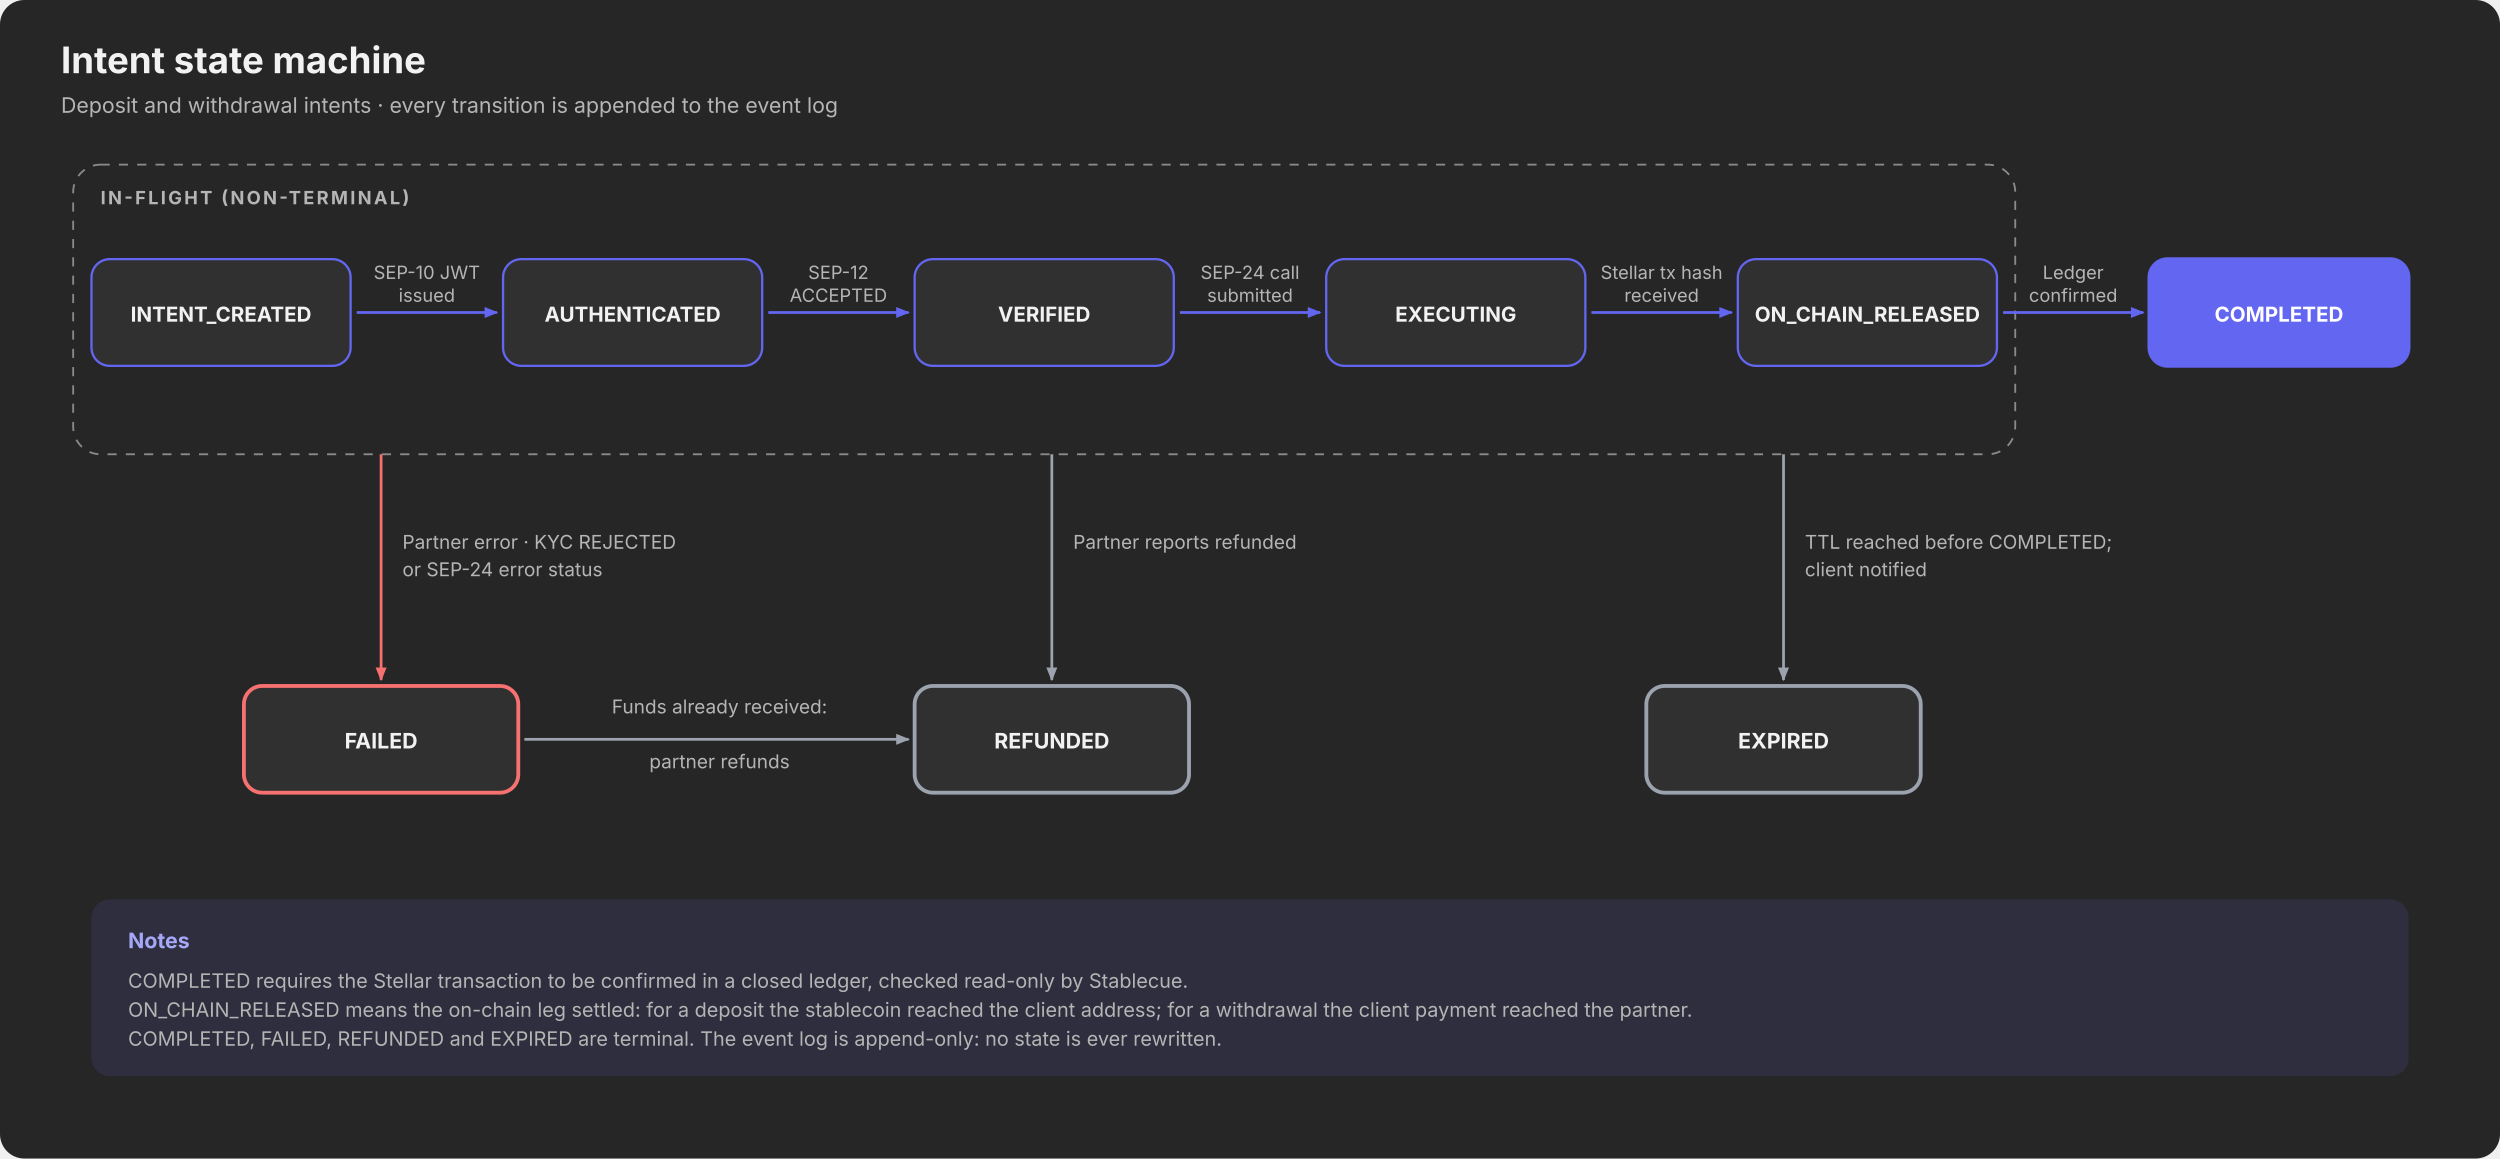
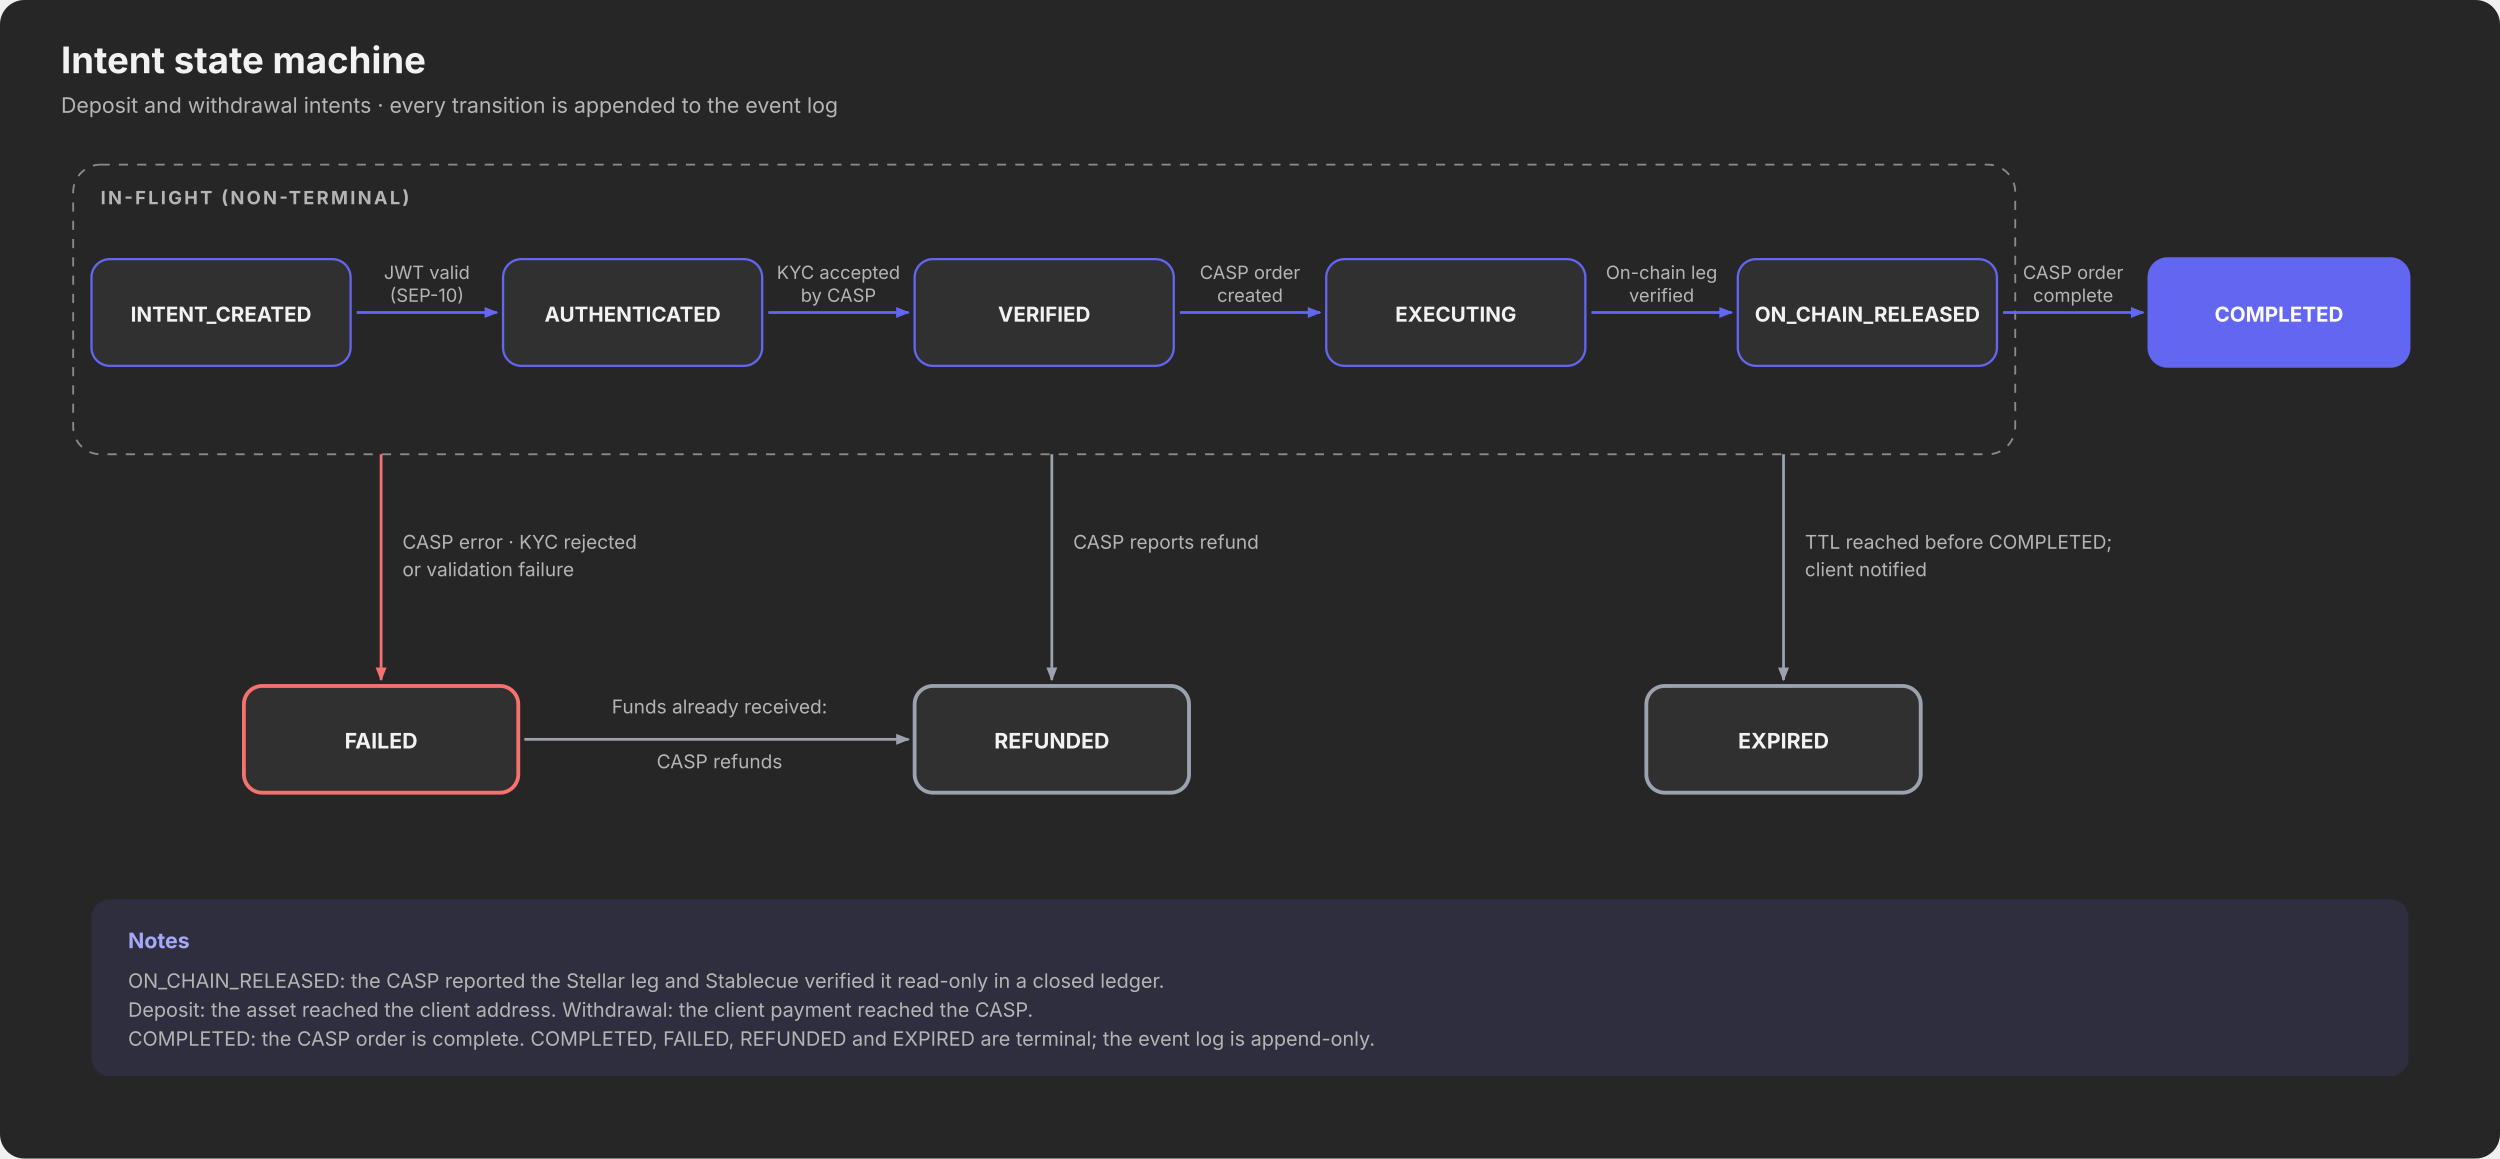
<svg xmlns="http://www.w3.org/2000/svg" viewBox="0 0 1640 760" width="1640" height="760" role="img" aria-labelledby="t d" font-family="Inter, 'Segoe UI', 'Helvetica Neue', Helvetica, Arial, sans-serif">
  <defs>
    <marker id="ah-client" viewBox="0 0 10 10" refX="9" refY="5" markerWidth="9" markerHeight="9" markerUnits="userSpaceOnUse" orient="auto">
      <path d="M0,1 L10,5 L0,9 z" fill="#14b8a6" />
    </marker>
    <marker id="ah-sc" viewBox="0 0 10 10" refX="9" refY="5" markerWidth="9" markerHeight="9" markerUnits="userSpaceOnUse" orient="auto">
      <path d="M0,1 L10,5 L0,9 z" fill="#6366f1" />
    </marker>
    <marker id="ah-partner" viewBox="0 0 10 10" refX="9" refY="5" markerWidth="9" markerHeight="9" markerUnits="userSpaceOnUse" orient="auto">
      <path d="M0,1 L10,5 L0,9 z" fill="#f59e0b" />
    </marker>
    <marker id="ah-chain" viewBox="0 0 10 10" refX="9" refY="5" markerWidth="9" markerHeight="9" markerUnits="userSpaceOnUse" orient="auto">
      <path d="M0,1 L10,5 L0,9 z" fill="#9ca3af" />
    </marker>
    <marker id="ah-fail" viewBox="0 0 10 10" refX="9" refY="5" markerWidth="9" markerHeight="9" markerUnits="userSpaceOnUse" orient="auto">
      <path d="M0,1 L10,5 L0,9 z" fill="#f87171" />
    </marker>
  </defs>
  <rect width="1640" height="760" rx="16" fill="#262626" />
  <text x="40.0" y="48.0" font-size="24" font-weight="700" fill="#f2f2f2" text-anchor="start">Intent state machine</text>
  <text x="40.0" y="74.0" font-size="14" font-weight="400" fill="#b5b5b5" text-anchor="start">Deposit and withdrawal intents  ·  every transition is appended to the event log</text>
  <rect x="48.0" y="108.0" width="1274.0" height="190.0" rx="18" fill="none" stroke="#b5b5b5" stroke-width="1.2" opacity="0.7" stroke-dasharray="6 6" />
  <text x="66.0" y="134.0" font-size="12" font-weight="700" fill="#b5b5b5" text-anchor="start" letter-spacing="1.5">IN-FLIGHT (NON-TERMINAL)</text>
  <rect x="60.0" y="170.0" width="170.0" height="70.0" rx="12" fill="#303030" stroke="#6366f1" stroke-width="1.5" opacity="1" />
  <text x="145.0" y="211.0" font-size="13.5" font-weight="700" fill="#f2f2f2" text-anchor="middle">INTENT_CREATED</text>
  <line x1="234.0" y1="205.0" x2="326.0" y2="205.0" stroke="#6366f1" stroke-width="1.8" marker-end="url(#ah-sc)" />
-   <text x="280.0" y="183.0" font-size="12" font-weight="400" fill="#b5b5b5" text-anchor="middle">SEP-10 JWT</text>
-   <text x="280.0" y="198.0" font-size="12" font-weight="400" fill="#b5b5b5" text-anchor="middle">issued</text>
+   <text x="280.0" y="183.0" font-size="12" font-weight="400" fill="#b5b5b5" text-anchor="middle">JWT valid</text>
+   <text x="280.0" y="198.0" font-size="12" font-weight="400" fill="#b5b5b5" text-anchor="middle">(SEP-10)</text>
  <rect x="330.0" y="170.0" width="170.0" height="70.0" rx="12" fill="#303030" stroke="#6366f1" stroke-width="1.5" opacity="1" />
  <text x="415.0" y="211.0" font-size="13.5" font-weight="700" fill="#f2f2f2" text-anchor="middle">AUTHENTICATED</text>
  <line x1="504.0" y1="205.0" x2="596.0" y2="205.0" stroke="#6366f1" stroke-width="1.8" marker-end="url(#ah-sc)" />
-   <text x="550.0" y="183.0" font-size="12" font-weight="400" fill="#b5b5b5" text-anchor="middle">SEP-12</text>
-   <text x="550.0" y="198.0" font-size="12" font-weight="400" fill="#b5b5b5" text-anchor="middle">ACCEPTED</text>
+   <text x="550.0" y="183.0" font-size="12" font-weight="400" fill="#b5b5b5" text-anchor="middle">KYC accepted</text>
+   <text x="550.0" y="198.0" font-size="12" font-weight="400" fill="#b5b5b5" text-anchor="middle">by CASP</text>
  <rect x="600.0" y="170.0" width="170.0" height="70.0" rx="12" fill="#303030" stroke="#6366f1" stroke-width="1.5" opacity="1" />
  <text x="685.0" y="211.0" font-size="13.5" font-weight="700" fill="#f2f2f2" text-anchor="middle">VERIFIED</text>
  <line x1="774.0" y1="205.0" x2="866.0" y2="205.0" stroke="#6366f1" stroke-width="1.8" marker-end="url(#ah-sc)" />
-   <text x="820.0" y="183.0" font-size="12" font-weight="400" fill="#b5b5b5" text-anchor="middle">SEP-24 call</text>
-   <text x="820.0" y="198.0" font-size="12" font-weight="400" fill="#b5b5b5" text-anchor="middle">submitted</text>
+   <text x="820.0" y="183.0" font-size="12" font-weight="400" fill="#b5b5b5" text-anchor="middle">CASP order</text>
+   <text x="820.0" y="198.0" font-size="12" font-weight="400" fill="#b5b5b5" text-anchor="middle">created</text>
  <rect x="870.0" y="170.0" width="170.0" height="70.0" rx="12" fill="#303030" stroke="#6366f1" stroke-width="1.5" opacity="1" />
  <text x="955.0" y="211.0" font-size="13.5" font-weight="700" fill="#f2f2f2" text-anchor="middle">EXECUTING</text>
  <line x1="1044.0" y1="205.0" x2="1136.0" y2="205.0" stroke="#6366f1" stroke-width="1.8" marker-end="url(#ah-sc)" />
-   <text x="1090.0" y="183.0" font-size="12" font-weight="400" fill="#b5b5b5" text-anchor="middle">Stellar tx hash</text>
-   <text x="1090.0" y="198.0" font-size="12" font-weight="400" fill="#b5b5b5" text-anchor="middle">received</text>
+   <text x="1090.0" y="183.0" font-size="12" font-weight="400" fill="#b5b5b5" text-anchor="middle">On-chain leg</text>
+   <text x="1090.0" y="198.0" font-size="12" font-weight="400" fill="#b5b5b5" text-anchor="middle">verified</text>
  <rect x="1140.0" y="170.0" width="170.0" height="70.0" rx="12" fill="#303030" stroke="#6366f1" stroke-width="1.5" opacity="1" />
  <text x="1225.0" y="211.0" font-size="13.5" font-weight="700" fill="#f2f2f2" text-anchor="middle">ON_CHAIN_RELEASED</text>
  <line x1="1314.0" y1="205.0" x2="1406.0" y2="205.0" stroke="#6366f1" stroke-width="1.8" marker-end="url(#ah-sc)" />
-   <text x="1360.0" y="183.0" font-size="12" font-weight="400" fill="#b5b5b5" text-anchor="middle">Ledger</text>
-   <text x="1360.0" y="198.0" font-size="12" font-weight="400" fill="#b5b5b5" text-anchor="middle">confirmed</text>
+   <text x="1360.0" y="183.0" font-size="12" font-weight="400" fill="#b5b5b5" text-anchor="middle">CASP order</text>
+   <text x="1360.0" y="198.0" font-size="12" font-weight="400" fill="#b5b5b5" text-anchor="middle">complete</text>
  <rect x="1410.0" y="170.0" width="170.0" height="70.0" rx="12" fill="#6366f1" stroke="#6366f1" stroke-width="2.5" opacity="1" />
  <text x="1495.0" y="211.0" font-size="13.5" font-weight="700" fill="#fff" text-anchor="middle">COMPLETED</text>
  <rect x="160.0" y="450.0" width="180.0" height="70.0" rx="12" fill="#303030" stroke="#f87171" stroke-width="2.5" opacity="1" />
  <text x="250.0" y="491.0" font-size="14" font-weight="700" fill="#f2f2f2" text-anchor="middle">FAILED</text>
  <rect x="600.0" y="450.0" width="180.0" height="70.0" rx="12" fill="#303030" stroke="#9ca3af" stroke-width="2.5" opacity="1" />
  <text x="690.0" y="491.0" font-size="14" font-weight="700" fill="#f2f2f2" text-anchor="middle">REFUNDED</text>
  <rect x="1080.0" y="450.0" width="180.0" height="70.0" rx="12" fill="#303030" stroke="#9ca3af" stroke-width="2.5" opacity="1" />
  <text x="1170.0" y="491.0" font-size="14" font-weight="700" fill="#f2f2f2" text-anchor="middle">EXPIRED</text>
  <line x1="250.0" y1="298.0" x2="250.0" y2="446.0" stroke="#f87171" stroke-width="1.8" marker-end="url(#ah-fail)" />
-   <text x="264.0" y="360.0" font-size="12.5" font-weight="400" fill="#b5b5b5" text-anchor="start">Partner error · KYC REJECTED</text>
-   <text x="264.0" y="378.0" font-size="12.5" font-weight="400" fill="#b5b5b5" text-anchor="start">or SEP-24 error status</text>
+   <text x="264.0" y="360.0" font-size="12.5" font-weight="400" fill="#b5b5b5" text-anchor="start">CASP error · KYC rejected</text>
+   <text x="264.0" y="378.0" font-size="12.5" font-weight="400" fill="#b5b5b5" text-anchor="start">or validation failure</text>
  <line x1="690.0" y1="298.0" x2="690.0" y2="446.0" stroke="#9ca3af" stroke-width="1.8" marker-end="url(#ah-chain)" />
-   <text x="704.0" y="360.0" font-size="12.5" font-weight="400" fill="#b5b5b5" text-anchor="start">Partner reports refunded</text>
+   <text x="704.0" y="360.0" font-size="12.5" font-weight="400" fill="#b5b5b5" text-anchor="start">CASP reports refund</text>
  <line x1="1170.0" y1="298.0" x2="1170.0" y2="446.0" stroke="#9ca3af" stroke-width="1.8" marker-end="url(#ah-chain)" />
  <text x="1184.0" y="360.0" font-size="12.5" font-weight="400" fill="#b5b5b5" text-anchor="start">TTL reached before COMPLETED;</text>
  <text x="1184.0" y="378.0" font-size="12.5" font-weight="400" fill="#b5b5b5" text-anchor="start">client notified</text>
  <line x1="344.0" y1="485.0" x2="596.0" y2="485.0" stroke="#9ca3af" stroke-width="1.8" marker-end="url(#ah-chain)" />
  <text x="472.0" y="468.0" font-size="12.5" font-weight="400" fill="#b5b5b5" text-anchor="middle">Funds already received:</text>
-   <text x="472.0" y="504.0" font-size="12.5" font-weight="400" fill="#b5b5b5" text-anchor="middle">partner refunds</text>
+   <text x="472.0" y="504.0" font-size="12.5" font-weight="400" fill="#b5b5b5" text-anchor="middle">CASP refunds</text>
  <rect x="60.0" y="590.0" width="1520.0" height="116.0" rx="12" fill="#6366f1" stroke="none" stroke-width="1.5" opacity="0.12" />
  <text x="84.0" y="622.0" font-size="14" font-weight="700" fill="#a5a8f8" text-anchor="start">Notes</text>
-   <text x="84.0" y="648.0" font-size="13" font-weight="400" fill="#b5b5b5" text-anchor="start">COMPLETED requires the Stellar transaction to be confirmed in a closed ledger, checked read-only by Stablecue.</text>
-   <text x="84.0" y="667.0" font-size="13" font-weight="400" fill="#b5b5b5" text-anchor="start">ON_CHAIN_RELEASED means the on-chain leg settled: for a deposit the stablecoin reached the client address; for a withdrawal the client payment reached the partner.</text>
-   <text x="84.0" y="686.0" font-size="13" font-weight="400" fill="#b5b5b5" text-anchor="start">COMPLETED, FAILED, REFUNDED and EXPIRED are terminal. The event log is append-only: no state is ever rewritten.</text>
+   <text x="84.0" y="648.0" font-size="13" font-weight="400" fill="#b5b5b5" text-anchor="start">ON_CHAIN_RELEASED: the CASP reported the Stellar leg and Stablecue verified it read-only in a closed ledger.</text>
+   <text x="84.0" y="667.0" font-size="13" font-weight="400" fill="#b5b5b5" text-anchor="start">Deposit: the asset reached the client address. Withdrawal: the client payment reached the CASP.</text>
+   <text x="84.0" y="686.0" font-size="13" font-weight="400" fill="#b5b5b5" text-anchor="start">COMPLETED: the CASP order is complete. COMPLETED, FAILED, REFUNDED and EXPIRED are terminal; the event log is append-only.</text>
</svg>
